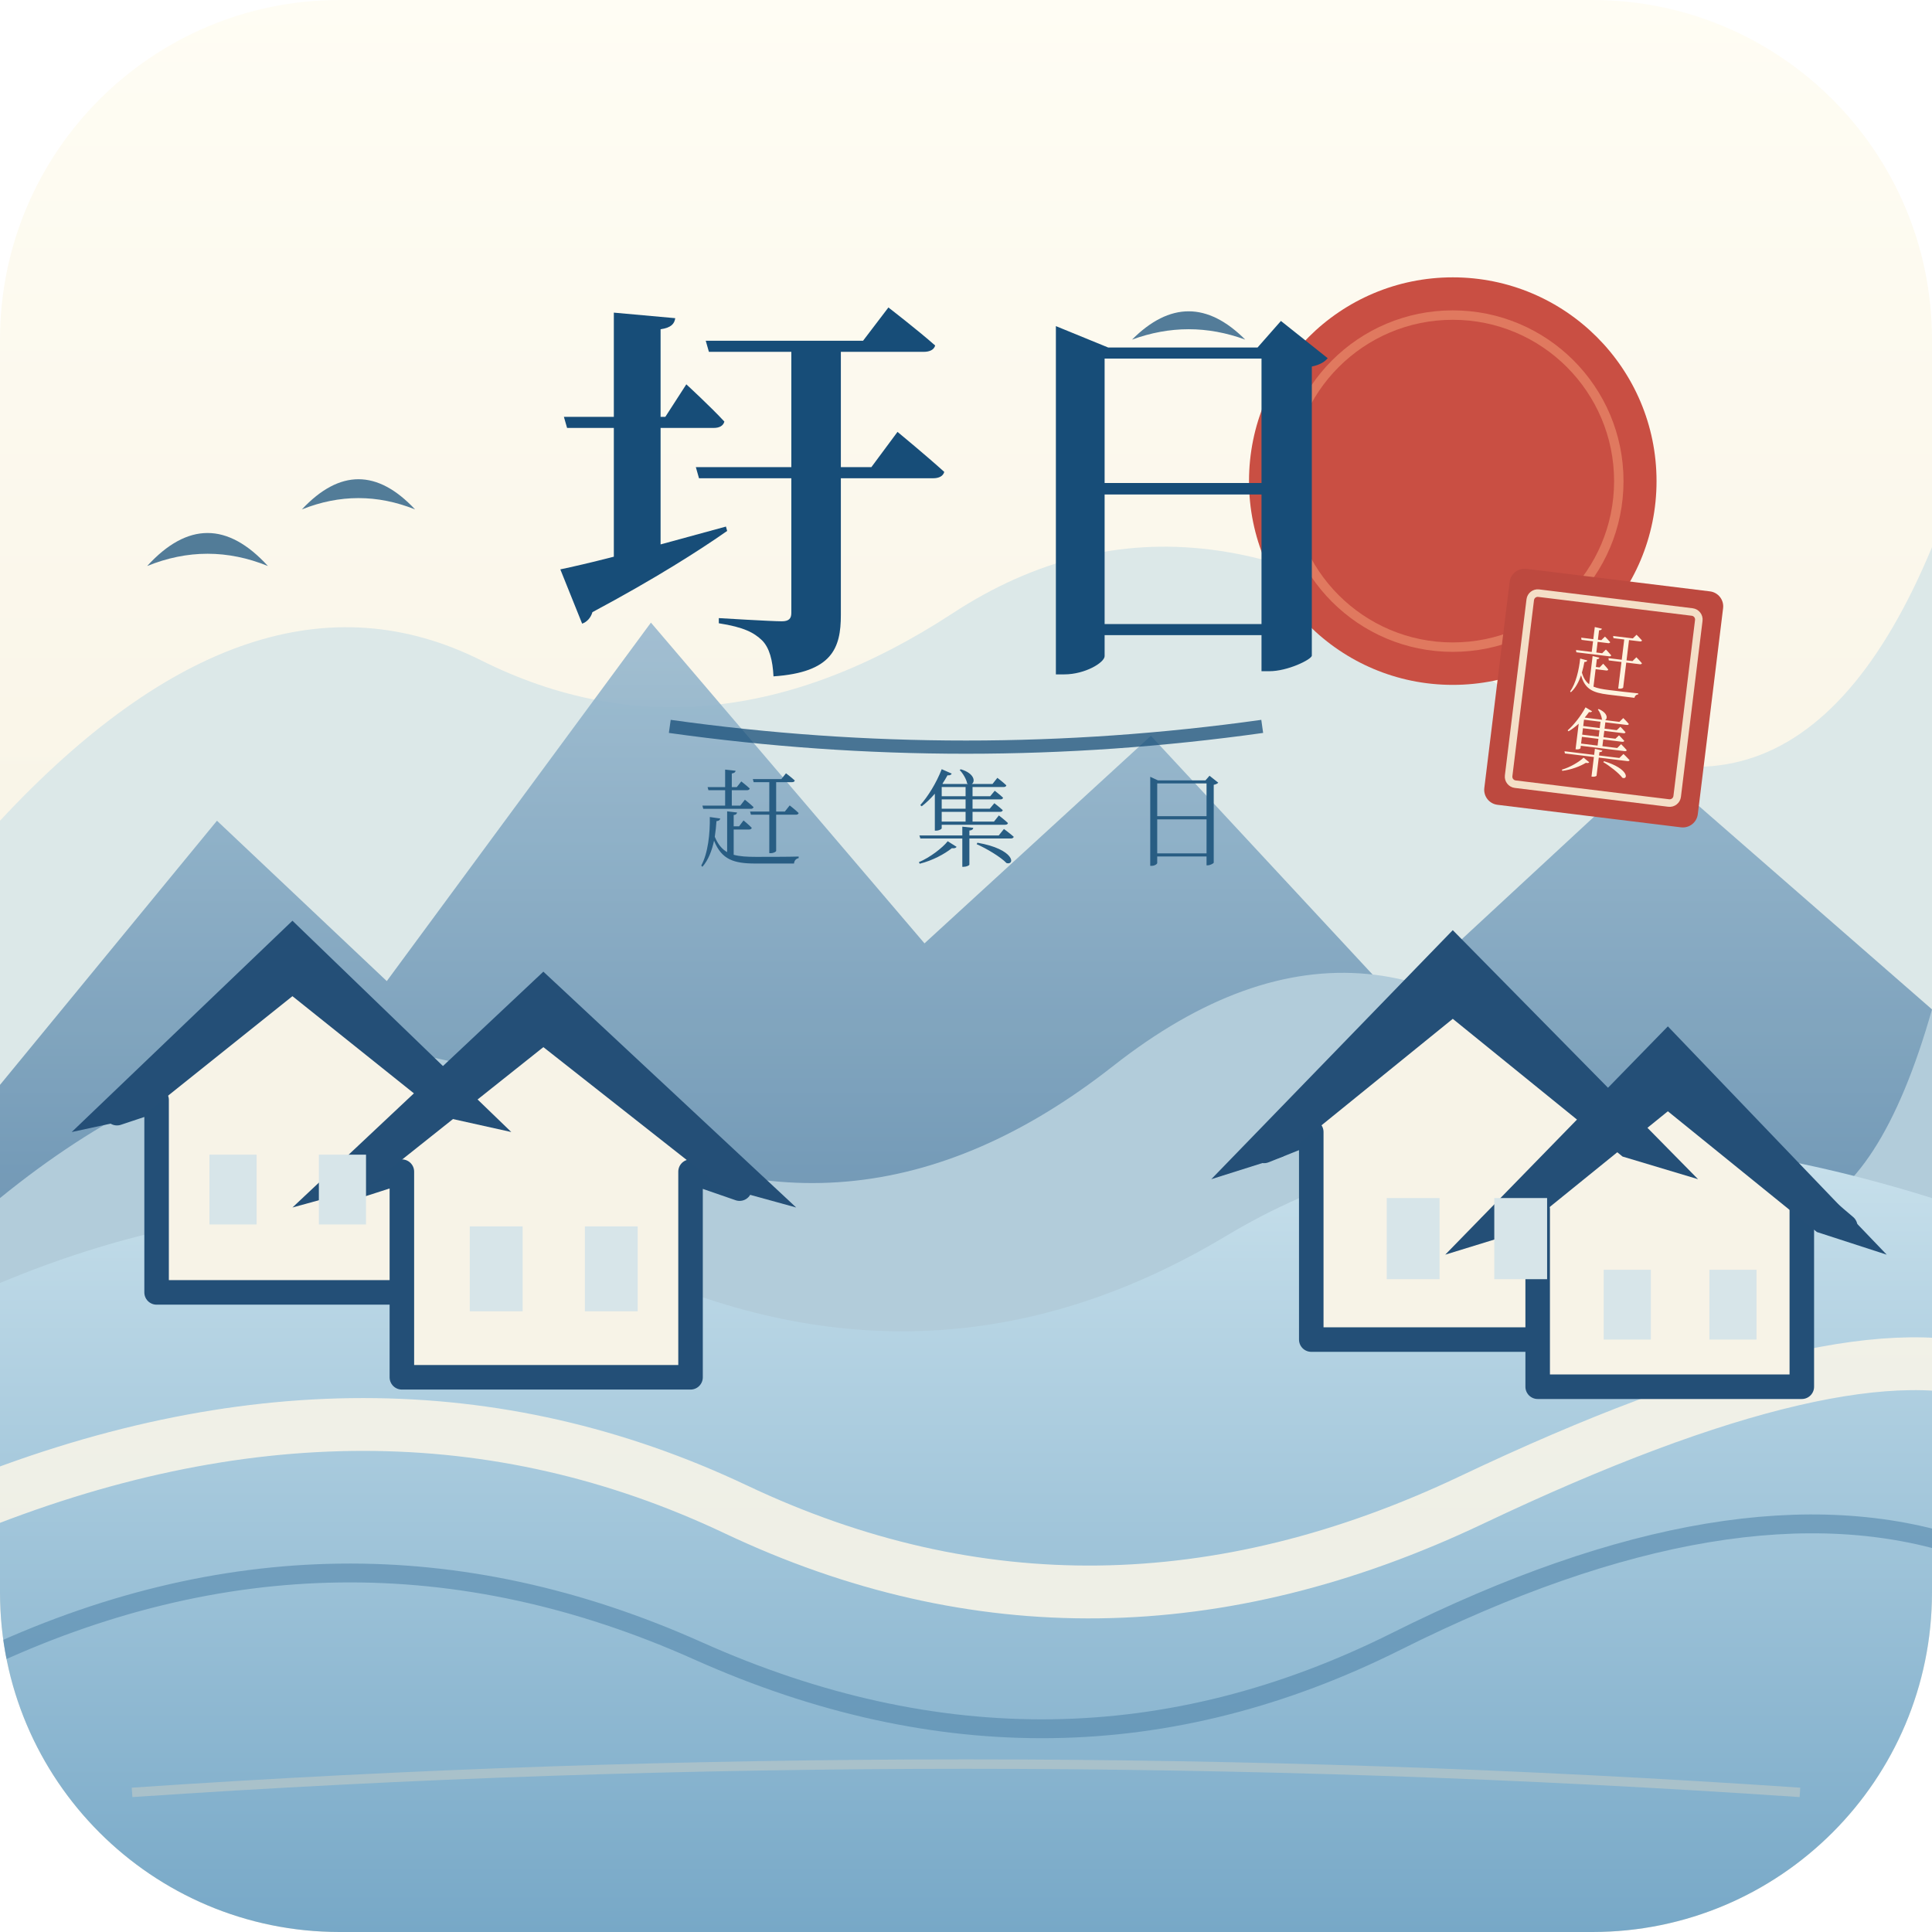
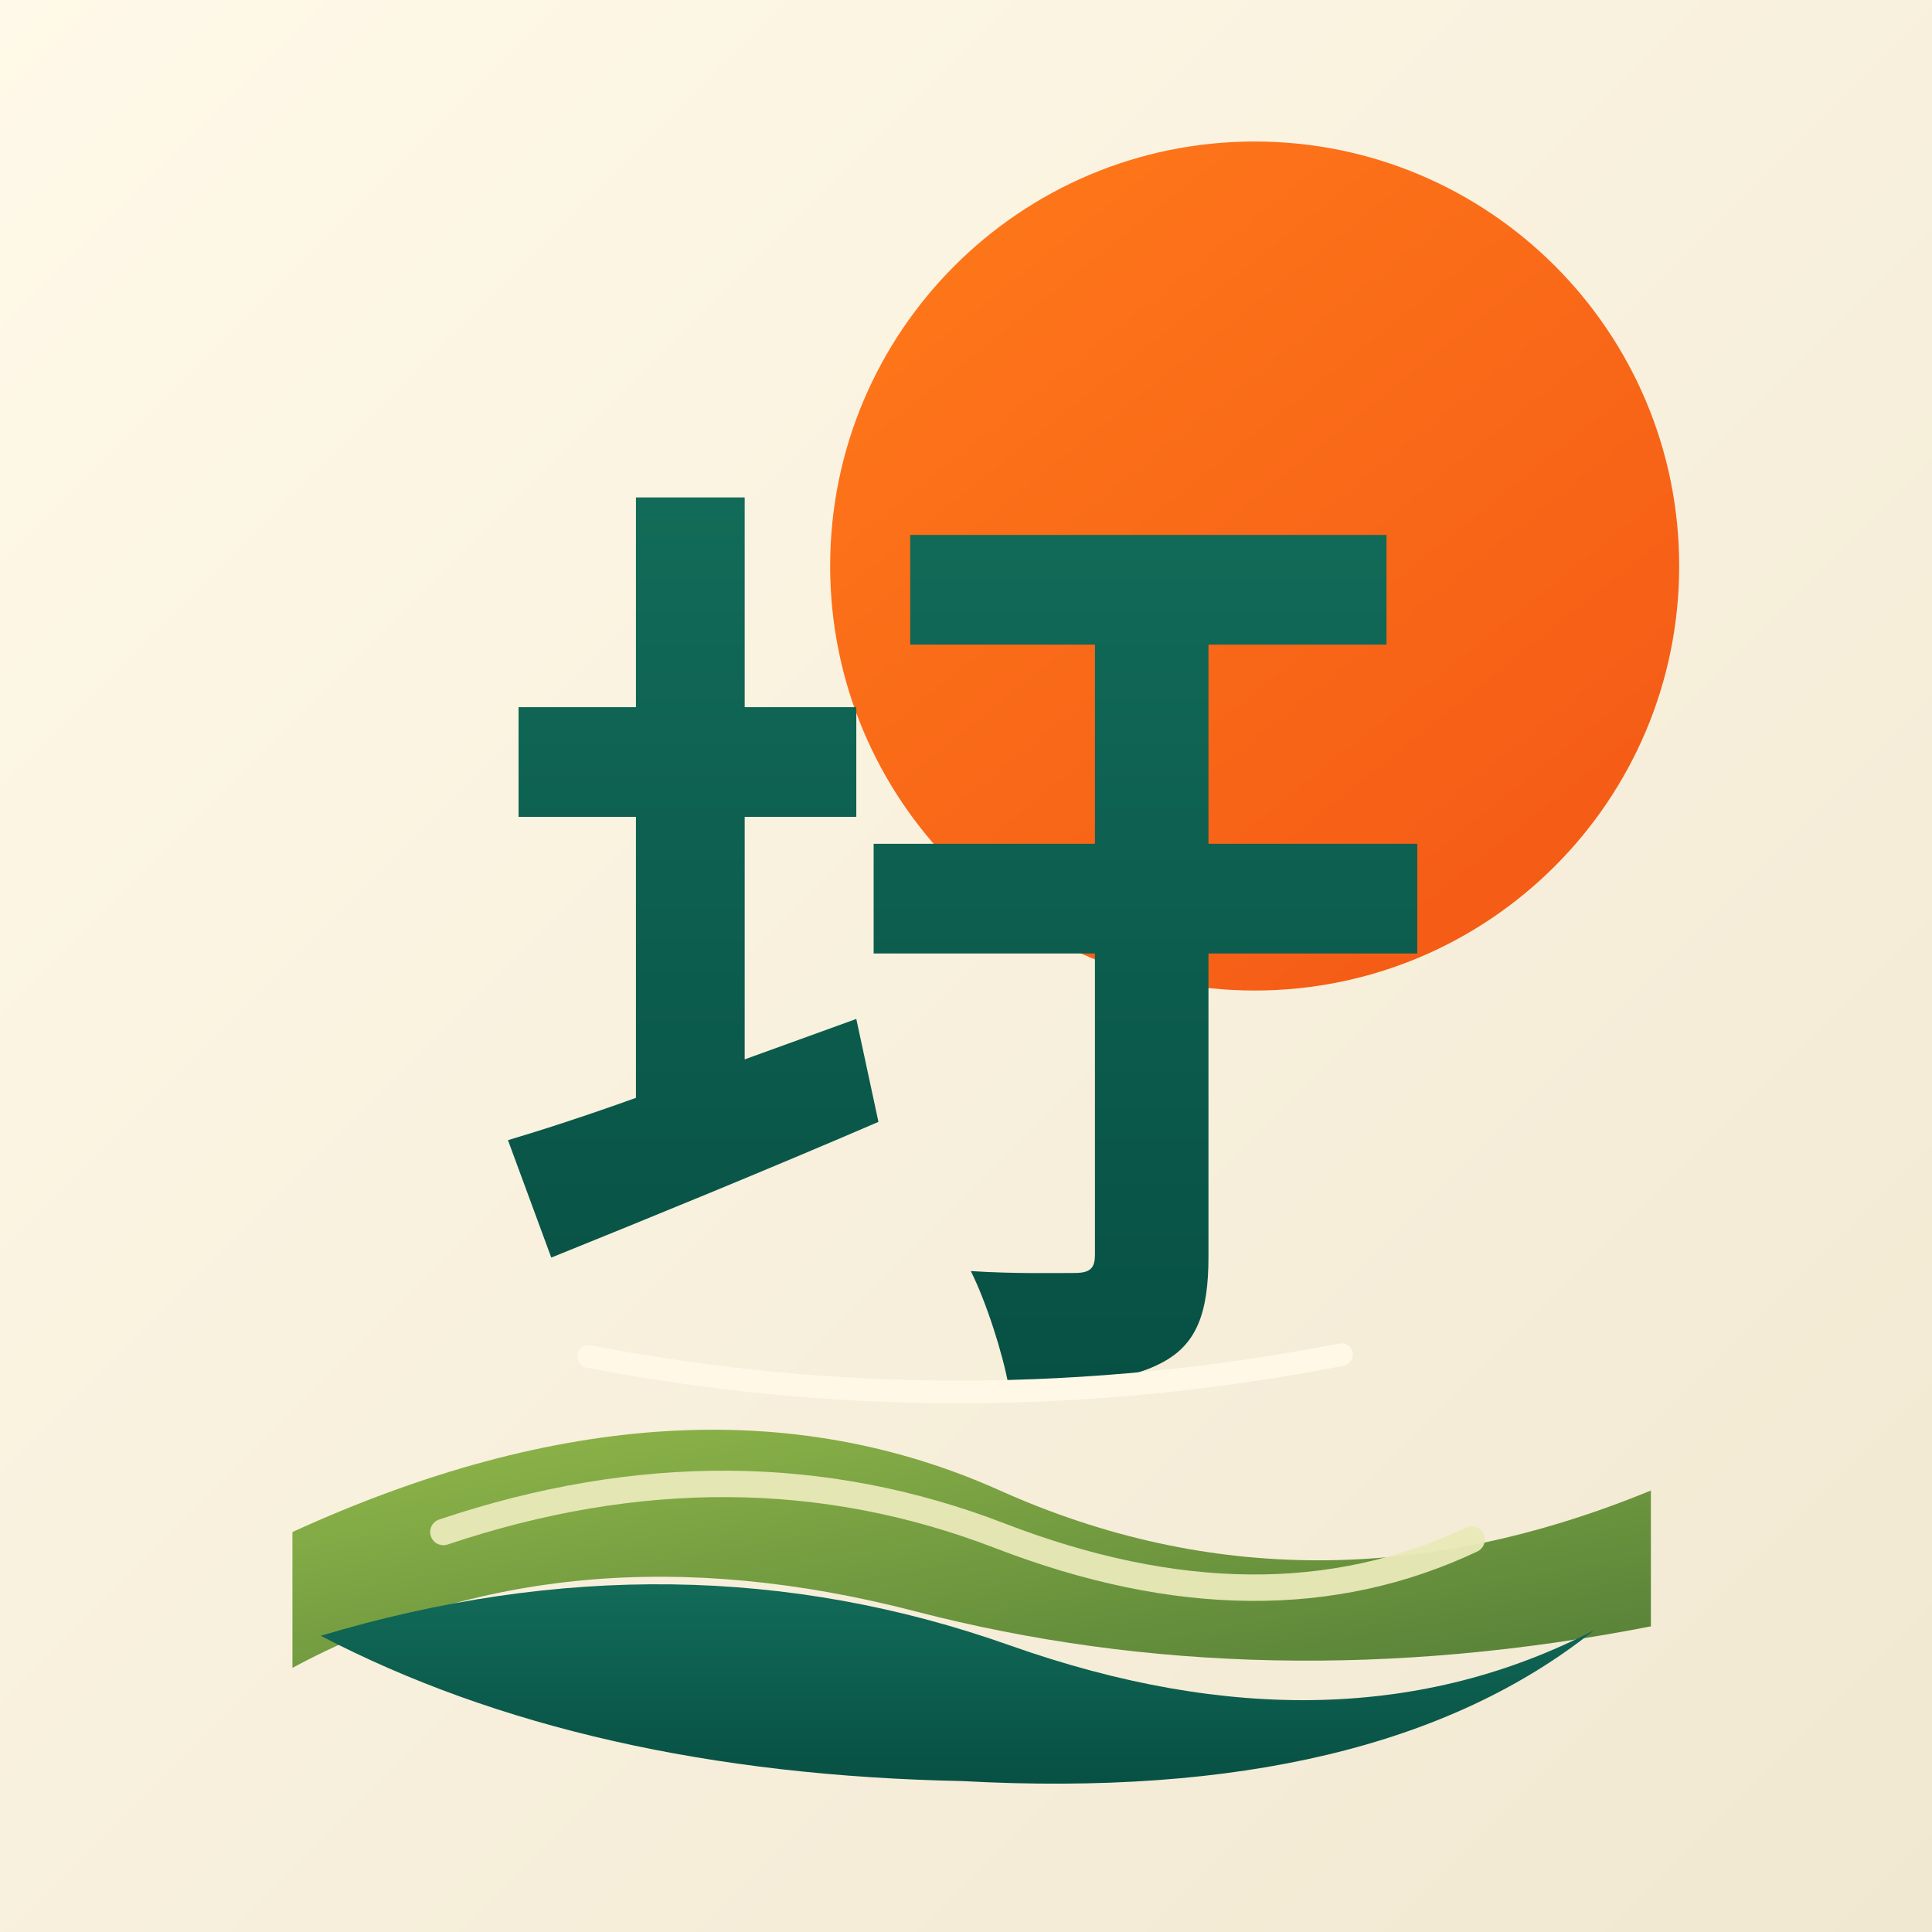
<svg xmlns="http://www.w3.org/2000/svg" width="1024" height="1024" viewBox="0 0 1024 1024">
  <defs>
-     <linearGradient id="paper" x2="0" y2="1">
-       <stop stop-color="#fffdf4" />
-       <stop offset="1" stop-color="#f1ead7" />
+     <linearGradient id="paper" x1="0" y1="0" x2="1" y2="1">
+       <stop offset="0" stop-color="#FFF9E9" />
+       <stop offset="1" stop-color="#F1E8D1" />
    </linearGradient>
-     <linearGradient id="mount" x2="0" y2="1">
-       <stop stop-color="#9bbbd0" />
-       <stop offset="1" stop-color="#527fa3" />
+     <linearGradient id="sun" x1="0" y1="0" x2="0.8" y2="1">
+       <stop offset="0" stop-color="#FF7A1A" />
+       <stop offset="1" stop-color="#F45A16" />
    </linearGradient>
-     <linearGradient id="river" x2="0" y2="1">
-       <stop stop-color="#c9e1ec" />
-       <stop offset="1" stop-color="#77a8c7" />
+     <linearGradient id="green" x1="0" y1="0" x2="1" y2="1">
+       <stop offset="0" stop-color="#91B84A" />
+       <stop offset="1" stop-color="#557F37" />
    </linearGradient>
-     <clipPath id="frame">
-       <rect width="1024" height="1024" rx="180" />
-     </clipPath>
+     <linearGradient id="deep" x1="0" y1="0" x2="0" y2="1">
+       <stop offset="0" stop-color="#126B58" />
+       <stop offset="1" stop-color="#075044" />
+     </linearGradient>
  </defs>
-   <g clip-path="url(#frame)">
-     <rect width="1024" height="1024" fill="url(#paper)" />
-     <path d="M0 435 Q135 290 255 350 T505 325 T790 360 T1024 290 V730 H0Z" fill="#dce8e8" />
-     <circle cx="770" cy="255" r="108" fill="#c94f43" />
-     <circle cx="770" cy="255" r="88" fill="none" stroke="#e88768" stroke-width="5" opacity=".75" />
-     <path d="M0 575 L115 435 205 520 345 330 490 500 610 390 740 530 875 405 1024 535 V790 H0Z" fill="url(#mount)" opacity=".92" />
-     <path d="M0 635 Q160 505 305 590 T590 565 T850 590 T1024 535 V815 H0Z" fill="#b2ccda" />
-     <path d="M0 680 Q180 605 340 675 T650 655 T1024 635 V1024 H0Z" fill="url(#river)" />
-     <path d="M-20 800 Q200 710 390 800 T780 795 T1060 730" fill="none" stroke="#f7f4e8" stroke-width="28" opacity=".9" />
-     <path d="M-10 880 Q180 790 370 875 T740 870 T1040 820" fill="none" stroke="#4d82a8" stroke-width="10" opacity=".55" />
-     <g fill="#f7f3e7" stroke="#234f77" stroke-width="13" stroke-linejoin="round">
-       <path d="M62 590 L155 510 248 590 226 583 226 685 83 685 83 583Z" />
-       <path d="M185 630 L288 540 392 630 366 621 366 730 213 730 213 621Z" />
-       <path d="M670 610 L770 520 870 610 845 600 845 710 695 710 695 600Z" />
-       <path d="M790 650 L884 570 978 650 955 641 955 735 815 735 815 641Z" />
-     </g>
-     <g fill="#244f77">
-       <path d="M38 600 L155 488 271 600 235 592 155 528 75 592Z" />
-       <path d="M155 640 L288 515 422 640 382 629 288 555 195 629Z" />
-       <path d="M642 625 L770 493 900 625 860 613 770 540 680 613Z" />
-       <path d="M766 665 L884 544 1000 665 963 653 884 589 805 653Z" />
-     </g>
-     <g fill="#d7e5e9">
-       <rect x="111" y="612" width="25" height="37" />
-       <rect x="169" y="612" width="25" height="37" />
-       <rect x="249" y="650" width="28" height="45" />
-       <rect x="310" y="650" width="28" height="45" />
-       <rect x="735" y="635" width="28" height="43" />
-       <rect x="792" y="635" width="28" height="43" />
-       <rect x="850" y="673" width="25" height="37" />
-       <rect x="906" y="673" width="25" height="37" />
-     </g>
-     <text x="512" y="340" text-anchor="middle" font-family="STSong, Songti SC, Noto Serif CJK TC, serif" font-size="210" font-weight="900" fill="#174d78" letter-spacing="18">圩日</text>
-     <path d="M355 385 Q512 407 669 385" stroke="#174d78" stroke-width="7" fill="none" opacity=".75" />
-     <text x="512" y="455" text-anchor="middle" font-family="STSong, Songti SC, Noto Serif CJK TC, serif" font-size="56" letter-spacing="22" fill="#285d83">赶 集 日</text>
-     <g transform="translate(850 370) rotate(7)">
-       <rect x="-57" y="-63" width="114" height="126" rx="8" fill="#bd493f" />
-       <rect x="-45" y="-51" width="90" height="102" rx="4" fill="none" stroke="#f4dfc7" stroke-width="4" />
-       <text x="0" y="-4" text-anchor="middle" font-family="STSong, Songti SC, Noto Serif CJK TC, serif" font-size="39" fill="#fff3df">赶</text>
-       <text x="0" y="39" text-anchor="middle" font-family="STSong, Songti SC, Noto Serif CJK TC, serif" font-size="39" fill="#fff3df">集</text>
-     </g>
-     <g fill="#285d83" opacity=".8">
-       <path d="M78 300 Q110 265 142 300 Q110 287 78 300Z" />
-       <path d="M160 270 Q190 238 220 270 Q190 258 160 270Z" />
-       <path d="M600 180 Q630 150 660 180 Q630 169 600 180Z" />
-     </g>
-     <path d="M70 950 Q512 920 954 950" fill="none" stroke="#a9c1ca" stroke-width="5" />
-   </g>
+   <rect width="1024" height="1024" fill="url(#paper)" />
+   <circle cx="665" cy="300" r="225" fill="url(#sun)" />
+   <path d="M155 812 Q365 716 530 790 T875 790 L875 862 Q670 902 485 854 T155 884Z" fill="url(#green)" />
+   <path d="M170 867 Q360 810 535 872 T845 864 Q730 956 510 944 Q310 940 170 867Z" fill="url(#deep)" />
+   <path d="M235 812 Q390 760 530 814 T780 816" fill="none" stroke="#E9E9B9" stroke-width="14" stroke-linecap="round" opacity=".95" />
+   <text x="512" y="690" text-anchor="middle" font-family="STHeiti SC, PingFang SC, Noto Sans CJK SC, sans-serif" font-size="510" font-weight="900" fill="url(#deep)" letter-spacing="-22">圩</text>
+   <path d="M312 719 Q510 757 711 718" fill="none" stroke="#FFF8E7" stroke-width="12" stroke-linecap="round" />
</svg>
